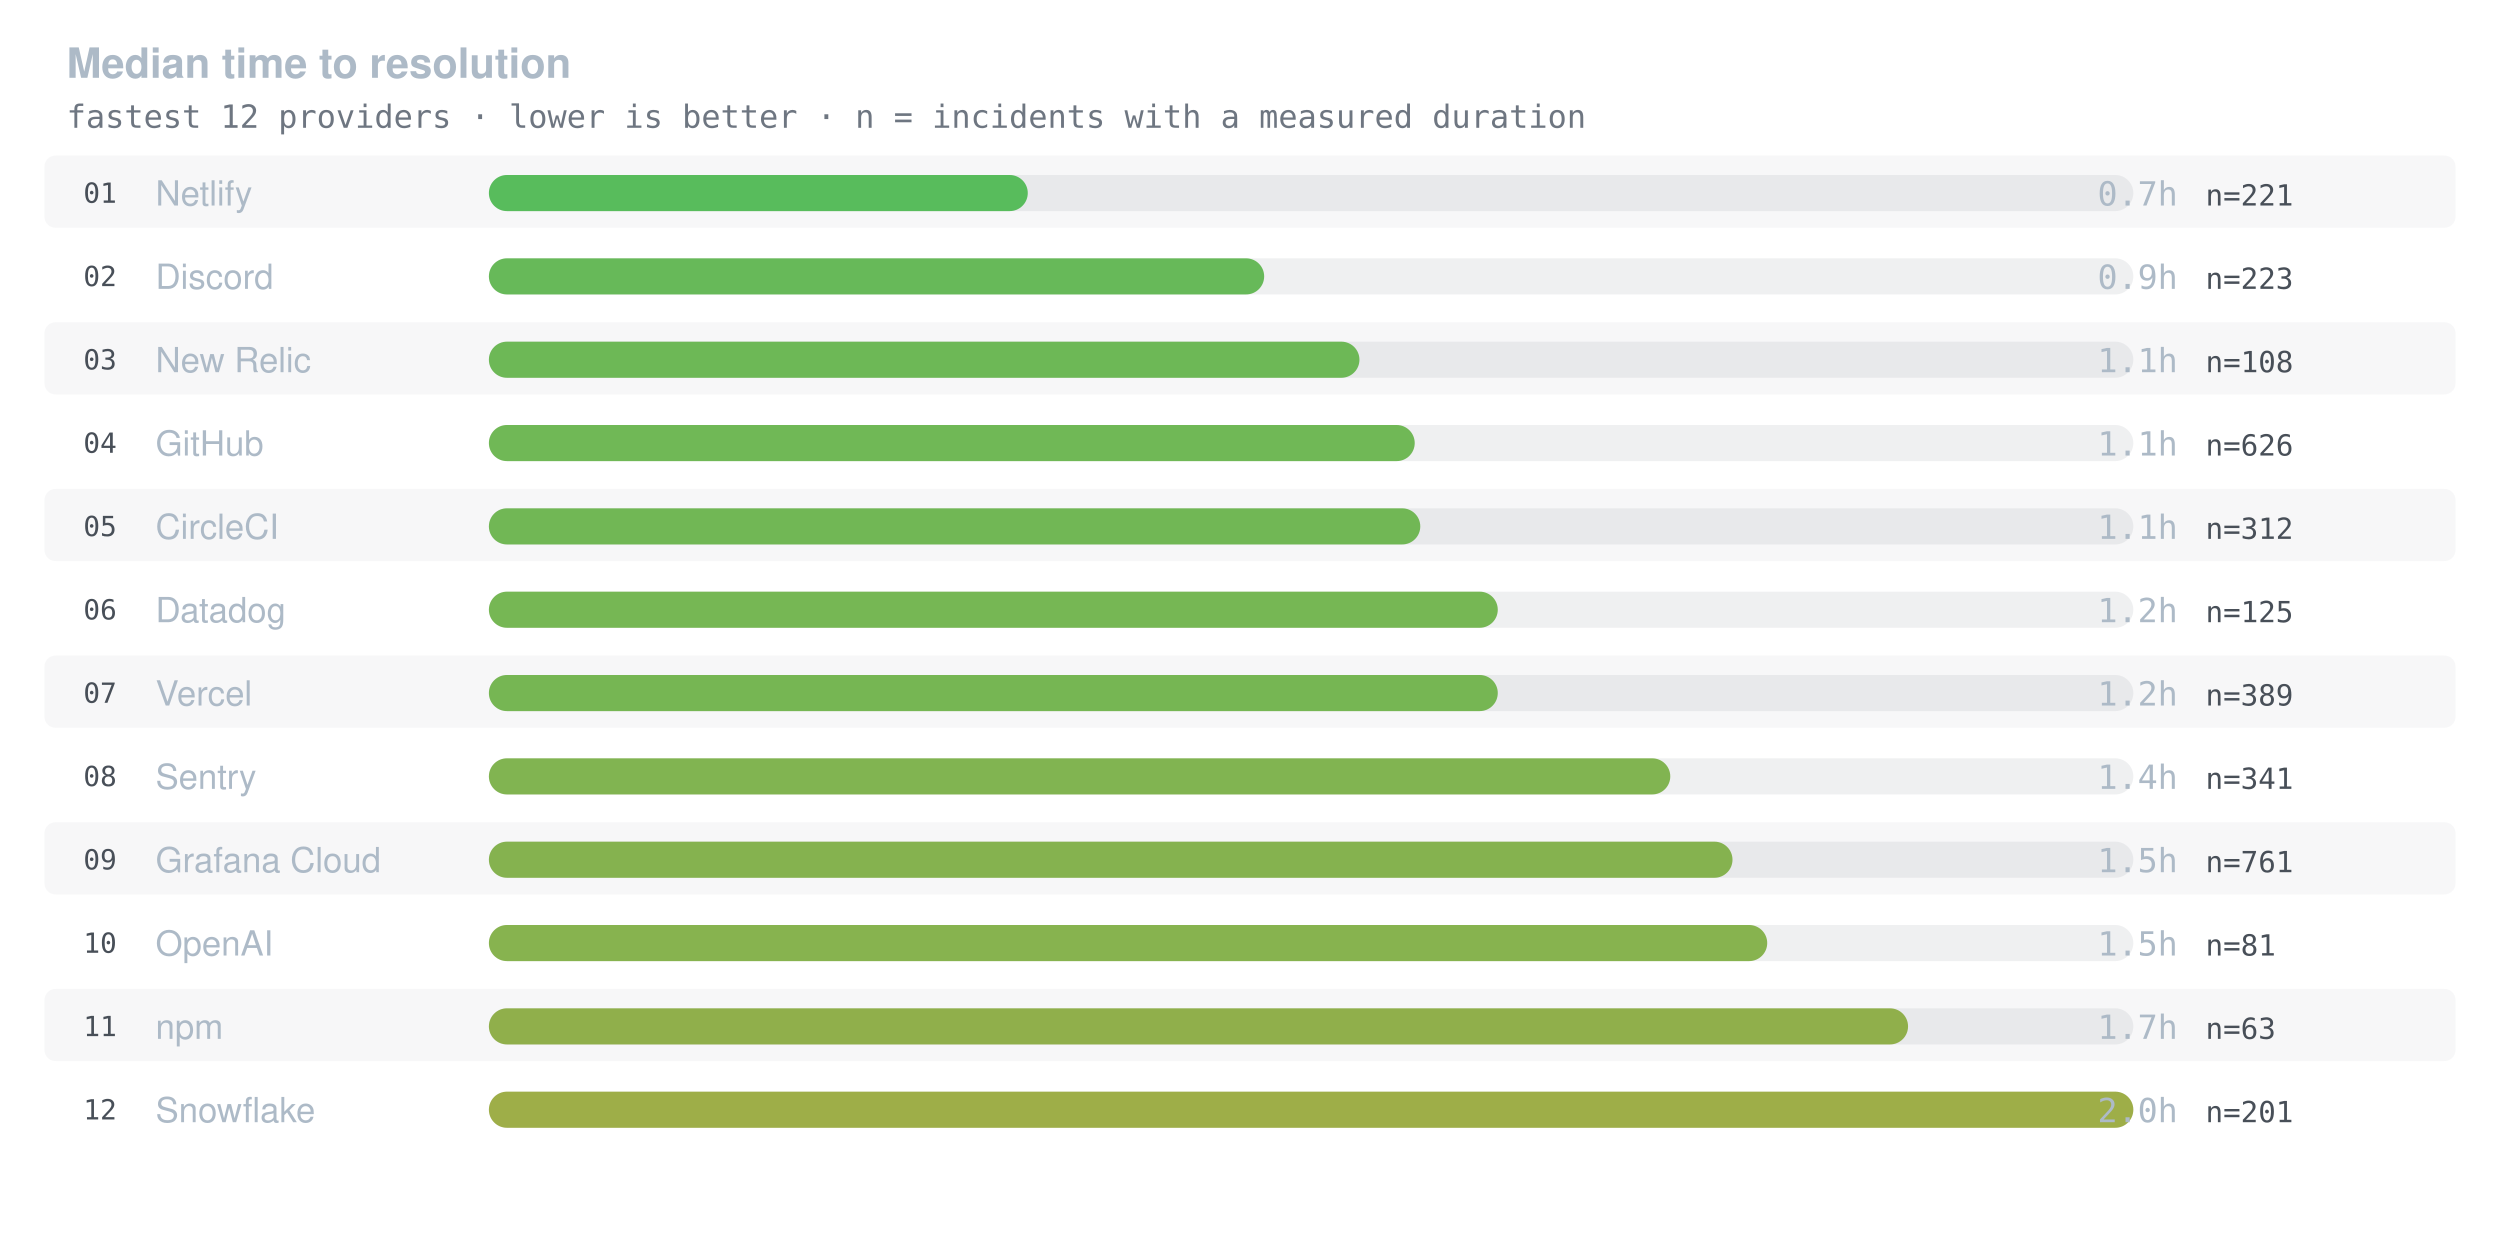
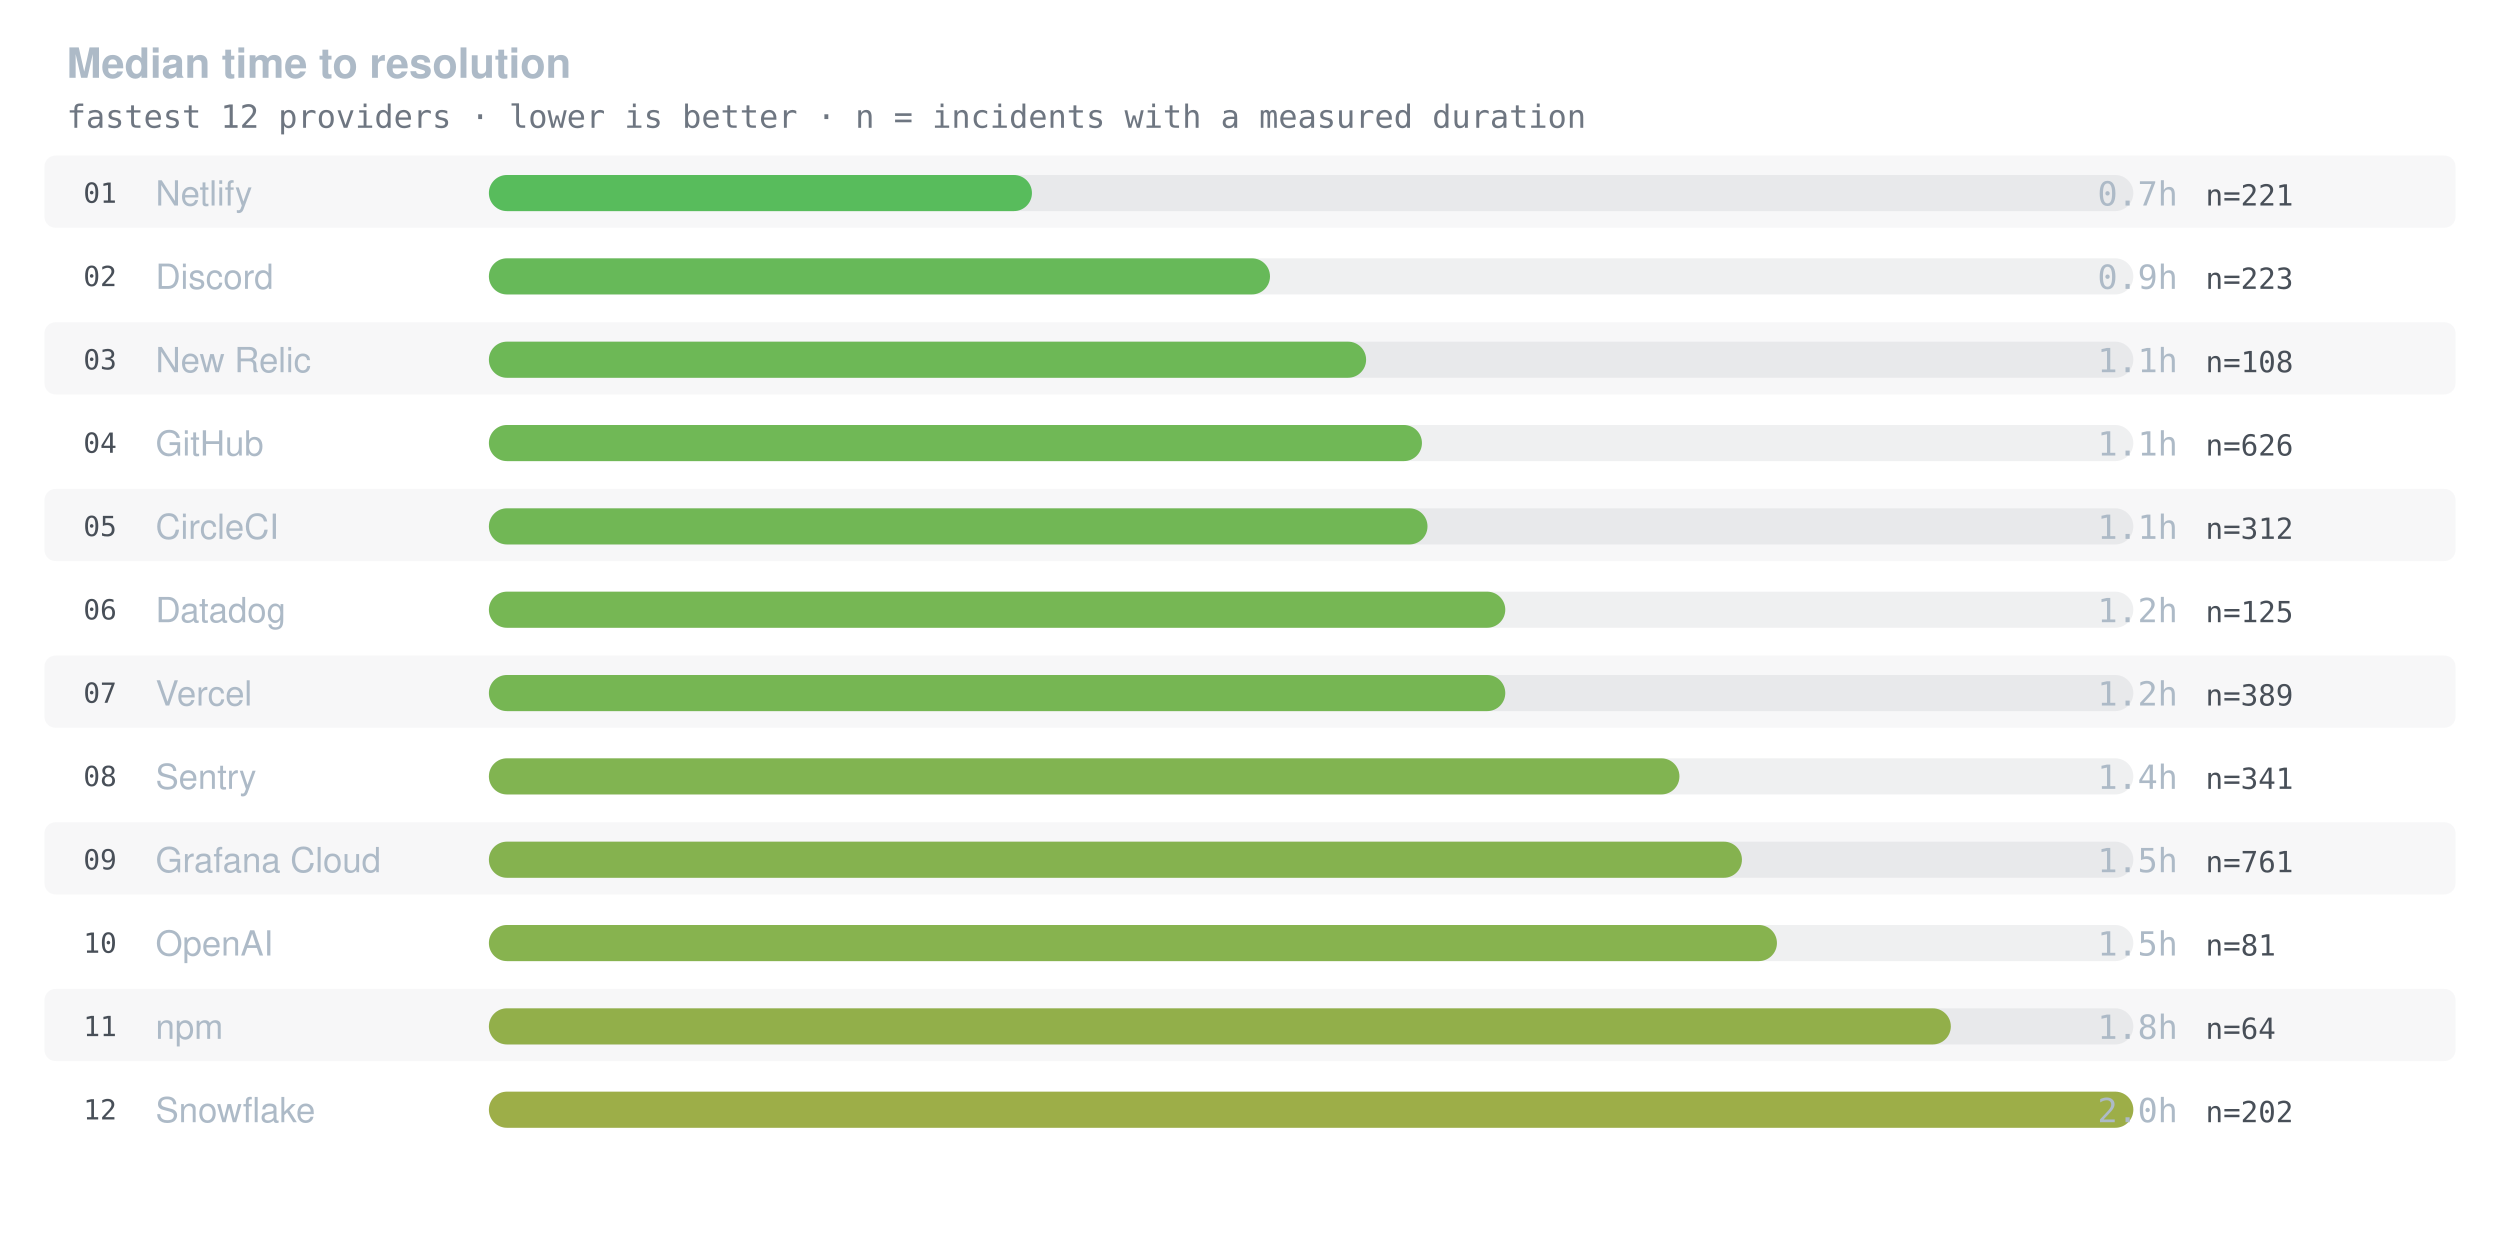
<svg xmlns="http://www.w3.org/2000/svg" viewBox="0 0 900 444" width="900" height="444" role="img">
  <text x="24" y="28" fill="#adbac7" font-size="15" font-family="-apple-system,BlinkMacSystemFont,Segoe UI,Helvetica,Arial,sans-serif" font-weight="600">Median time to resolution</text>
  <text x="24" y="46" fill="#6e7681" font-size="11.5" font-family="ui-monospace,SFMono-Regular,Menlo,Consolas,monospace">fastest 12 providers · lower is better · n = incidents with a measured duration</text>
  <rect x="16" y="56" width="868" height="26" rx="4" fill="#6e7681" opacity="0.055" />
  <text x="30" y="73" fill="#484f58" font-size="10" font-family="ui-monospace,SFMono-Regular,Menlo,Consolas,monospace">01</text>
  <text x="56" y="74" fill="#adbac7" font-size="12.5" font-family="-apple-system,BlinkMacSystemFont,Segoe UI,Helvetica,Arial,sans-serif">Netlify</text>
  <rect x="176" y="63" width="592" height="13" rx="6.5" fill="#6e7681" opacity="0.11" />
-   <rect x="176" y="63" width="194.0" height="13" rx="6.5" fill="#48b74d" opacity="0.9" />
+   <rect x="176" y="63" width="195.5" height="13" rx="6.5" fill="#48b74d" opacity="0.9" />
  <text x="784" y="74" fill="#adbac7" font-size="12" font-family="ui-monospace,SFMono-Regular,Menlo,Consolas,monospace" text-anchor="end">0.7h</text>
  <text x="794" y="74" fill="#484f58" font-size="10.5" font-family="ui-monospace,SFMono-Regular,Menlo,Consolas,monospace">n=221</text>
  <text x="30" y="103" fill="#484f58" font-size="10" font-family="ui-monospace,SFMono-Regular,Menlo,Consolas,monospace">02</text>
  <text x="56" y="104" fill="#adbac7" font-size="12.5" font-family="-apple-system,BlinkMacSystemFont,Segoe UI,Helvetica,Arial,sans-serif">Discord</text>
  <rect x="176" y="93" width="592" height="13" rx="6.5" fill="#6e7681" opacity="0.11" />
-   <rect x="176" y="93" width="279.1" height="13" rx="6.5" fill="#59b348" opacity="0.9" />
+   <rect x="176" y="93" width="281.2" height="13" rx="6.5" fill="#59b348" opacity="0.9" />
  <text x="784" y="104" fill="#adbac7" font-size="12" font-family="ui-monospace,SFMono-Regular,Menlo,Consolas,monospace" text-anchor="end">0.9h</text>
  <text x="794" y="104" fill="#484f58" font-size="10.5" font-family="ui-monospace,SFMono-Regular,Menlo,Consolas,monospace">n=223</text>
  <rect x="16" y="116" width="868" height="26" rx="4" fill="#6e7681" opacity="0.055" />
  <text x="30" y="133" fill="#484f58" font-size="10" font-family="ui-monospace,SFMono-Regular,Menlo,Consolas,monospace">03</text>
  <text x="56" y="134" fill="#adbac7" font-size="12.5" font-family="-apple-system,BlinkMacSystemFont,Segoe UI,Helvetica,Arial,sans-serif">New Relic</text>
  <rect x="176" y="123" width="592" height="13" rx="6.5" fill="#6e7681" opacity="0.11" />
-   <rect x="176" y="123" width="313.4" height="13" rx="6.5" fill="#5fb246" opacity="0.9" />
+   <rect x="176" y="123" width="315.8" height="13" rx="6.5" fill="#5fb246" opacity="0.9" />
  <text x="784" y="134" fill="#adbac7" font-size="12" font-family="ui-monospace,SFMono-Regular,Menlo,Consolas,monospace" text-anchor="end">1.1h</text>
  <text x="794" y="134" fill="#484f58" font-size="10.5" font-family="ui-monospace,SFMono-Regular,Menlo,Consolas,monospace">n=108</text>
  <text x="30" y="163" fill="#484f58" font-size="10" font-family="ui-monospace,SFMono-Regular,Menlo,Consolas,monospace">04</text>
  <text x="56" y="164" fill="#adbac7" font-size="12.5" font-family="-apple-system,BlinkMacSystemFont,Segoe UI,Helvetica,Arial,sans-serif">GitHub</text>
  <rect x="176" y="153" width="592" height="13" rx="6.5" fill="#6e7681" opacity="0.11" />
-   <rect x="176" y="153" width="333.3" height="13" rx="6.5" fill="#63b145" opacity="0.9" />
+   <rect x="176" y="153" width="335.9" height="13" rx="6.5" fill="#63b145" opacity="0.9" />
  <text x="784" y="164" fill="#adbac7" font-size="12" font-family="ui-monospace,SFMono-Regular,Menlo,Consolas,monospace" text-anchor="end">1.1h</text>
  <text x="794" y="164" fill="#484f58" font-size="10.5" font-family="ui-monospace,SFMono-Regular,Menlo,Consolas,monospace">n=626</text>
  <rect x="16" y="176" width="868" height="26" rx="4" fill="#6e7681" opacity="0.055" />
  <text x="30" y="193" fill="#484f58" font-size="10" font-family="ui-monospace,SFMono-Regular,Menlo,Consolas,monospace">05</text>
  <text x="56" y="194" fill="#adbac7" font-size="12.5" font-family="-apple-system,BlinkMacSystemFont,Segoe UI,Helvetica,Arial,sans-serif">CircleCI</text>
  <rect x="176" y="183" width="592" height="13" rx="6.5" fill="#6e7681" opacity="0.11" />
-   <rect x="176" y="183" width="335.3" height="13" rx="6.5" fill="#64b145" opacity="0.9" />
+   <rect x="176" y="183" width="337.9" height="13" rx="6.5" fill="#64b145" opacity="0.9" />
  <text x="784" y="194" fill="#adbac7" font-size="12" font-family="ui-monospace,SFMono-Regular,Menlo,Consolas,monospace" text-anchor="end">1.1h</text>
  <text x="794" y="194" fill="#484f58" font-size="10.5" font-family="ui-monospace,SFMono-Regular,Menlo,Consolas,monospace">n=312</text>
  <text x="30" y="223" fill="#484f58" font-size="10" font-family="ui-monospace,SFMono-Regular,Menlo,Consolas,monospace">06</text>
  <text x="56" y="224" fill="#adbac7" font-size="12.5" font-family="-apple-system,BlinkMacSystemFont,Segoe UI,Helvetica,Arial,sans-serif">Datadog</text>
  <rect x="176" y="213" width="592" height="13" rx="6.5" fill="#6e7681" opacity="0.11" />
-   <rect x="176" y="213" width="363.2" height="13" rx="6.5" fill="#69b043" opacity="0.9" />
+   <rect x="176" y="213" width="365.9" height="13" rx="6.5" fill="#69b043" opacity="0.9" />
  <text x="784" y="224" fill="#adbac7" font-size="12" font-family="ui-monospace,SFMono-Regular,Menlo,Consolas,monospace" text-anchor="end">1.2h</text>
  <text x="794" y="224" fill="#484f58" font-size="10.5" font-family="ui-monospace,SFMono-Regular,Menlo,Consolas,monospace">n=125</text>
  <rect x="16" y="236" width="868" height="26" rx="4" fill="#6e7681" opacity="0.055" />
  <text x="30" y="253" fill="#484f58" font-size="10" font-family="ui-monospace,SFMono-Regular,Menlo,Consolas,monospace">07</text>
  <text x="56" y="254" fill="#adbac7" font-size="12.5" font-family="-apple-system,BlinkMacSystemFont,Segoe UI,Helvetica,Arial,sans-serif">Vercel</text>
  <rect x="176" y="243" width="592" height="13" rx="6.5" fill="#6e7681" opacity="0.11" />
-   <rect x="176" y="243" width="363.2" height="13" rx="6.5" fill="#69b043" opacity="0.9" />
+   <rect x="176" y="243" width="365.9" height="13" rx="6.5" fill="#69b043" opacity="0.9" />
  <text x="784" y="254" fill="#adbac7" font-size="12" font-family="ui-monospace,SFMono-Regular,Menlo,Consolas,monospace" text-anchor="end">1.2h</text>
  <text x="794" y="254" fill="#484f58" font-size="10.5" font-family="ui-monospace,SFMono-Regular,Menlo,Consolas,monospace">n=389</text>
  <text x="30" y="283" fill="#484f58" font-size="10" font-family="ui-monospace,SFMono-Regular,Menlo,Consolas,monospace">08</text>
  <text x="56" y="284" fill="#adbac7" font-size="12.5" font-family="-apple-system,BlinkMacSystemFont,Segoe UI,Helvetica,Arial,sans-serif">Sentry</text>
  <rect x="176" y="273" width="592" height="13" rx="6.5" fill="#6e7681" opacity="0.11" />
-   <rect x="176" y="273" width="425.3" height="13" rx="6.5" fill="#75ad3f" opacity="0.9" />
+   <rect x="176" y="273" width="428.6" height="13" rx="6.5" fill="#75ad3f" opacity="0.9" />
  <text x="784" y="284" fill="#adbac7" font-size="12" font-family="ui-monospace,SFMono-Regular,Menlo,Consolas,monospace" text-anchor="end">1.4h</text>
  <text x="794" y="284" fill="#484f58" font-size="10.5" font-family="ui-monospace,SFMono-Regular,Menlo,Consolas,monospace">n=341</text>
  <rect x="16" y="296" width="868" height="26" rx="4" fill="#6e7681" opacity="0.055" />
  <text x="30" y="313" fill="#484f58" font-size="10" font-family="ui-monospace,SFMono-Regular,Menlo,Consolas,monospace">09</text>
  <text x="56" y="314" fill="#adbac7" font-size="12.5" font-family="-apple-system,BlinkMacSystemFont,Segoe UI,Helvetica,Arial,sans-serif">Grafana Cloud</text>
  <rect x="176" y="303" width="592" height="13" rx="6.5" fill="#6e7681" opacity="0.11" />
-   <rect x="176" y="303" width="447.7" height="13" rx="6.5" fill="#7aac3e" opacity="0.9" />
+   <rect x="176" y="303" width="451.1" height="13" rx="6.5" fill="#7aac3e" opacity="0.9" />
  <text x="784" y="314" fill="#adbac7" font-size="12" font-family="ui-monospace,SFMono-Regular,Menlo,Consolas,monospace" text-anchor="end">1.5h</text>
  <text x="794" y="314" fill="#484f58" font-size="10.5" font-family="ui-monospace,SFMono-Regular,Menlo,Consolas,monospace">n=761</text>
  <text x="30" y="343" fill="#484f58" font-size="10" font-family="ui-monospace,SFMono-Regular,Menlo,Consolas,monospace">10</text>
  <text x="56" y="344" fill="#adbac7" font-size="12.5" font-family="-apple-system,BlinkMacSystemFont,Segoe UI,Helvetica,Arial,sans-serif">OpenAI</text>
  <rect x="176" y="333" width="592" height="13" rx="6.5" fill="#6e7681" opacity="0.11" />
-   <rect x="176" y="333" width="460.2" height="13" rx="6.5" fill="#7cac3d" opacity="0.9" />
+   <rect x="176" y="333" width="463.7" height="13" rx="6.5" fill="#7cac3d" opacity="0.9" />
  <text x="784" y="344" fill="#adbac7" font-size="12" font-family="ui-monospace,SFMono-Regular,Menlo,Consolas,monospace" text-anchor="end">1.5h</text>
  <text x="794" y="344" fill="#484f58" font-size="10.5" font-family="ui-monospace,SFMono-Regular,Menlo,Consolas,monospace">n=81</text>
  <rect x="16" y="356" width="868" height="26" rx="4" fill="#6e7681" opacity="0.055" />
  <text x="30" y="373" fill="#484f58" font-size="10" font-family="ui-monospace,SFMono-Regular,Menlo,Consolas,monospace">11</text>
  <text x="56" y="374" fill="#adbac7" font-size="12.5" font-family="-apple-system,BlinkMacSystemFont,Segoe UI,Helvetica,Arial,sans-serif">npm</text>
  <rect x="176" y="363" width="592" height="13" rx="6.5" fill="#6e7681" opacity="0.11" />
-   <rect x="176" y="363" width="510.9" height="13" rx="6.5" fill="#86a93a" opacity="0.9" />
-   <text x="784" y="374" fill="#adbac7" font-size="12" font-family="ui-monospace,SFMono-Regular,Menlo,Consolas,monospace" text-anchor="end">1.7h</text>
-   <text x="794" y="374" fill="#484f58" font-size="10.5" font-family="ui-monospace,SFMono-Regular,Menlo,Consolas,monospace">n=63</text>
+   <rect x="176" y="363" width="526.3" height="13" rx="6.5" fill="#88a939" opacity="0.9" />
+   <text x="784" y="374" fill="#adbac7" font-size="12" font-family="ui-monospace,SFMono-Regular,Menlo,Consolas,monospace" text-anchor="end">1.8h</text>
+   <text x="794" y="374" fill="#484f58" font-size="10.5" font-family="ui-monospace,SFMono-Regular,Menlo,Consolas,monospace">n=64</text>
  <text x="30" y="403" fill="#484f58" font-size="10" font-family="ui-monospace,SFMono-Regular,Menlo,Consolas,monospace">12</text>
  <text x="56" y="404" fill="#adbac7" font-size="12.5" font-family="-apple-system,BlinkMacSystemFont,Segoe UI,Helvetica,Arial,sans-serif">Snowflake</text>
  <rect x="176" y="393" width="592" height="13" rx="6.5" fill="#6e7681" opacity="0.11" />
-   <rect x="176" y="393" width="592.0" height="13" rx="6.5" fill="#96a635" opacity="0.9" />
+   <rect x="176" y="393" width="592.0" height="13" rx="6.5" fill="#95a635" opacity="0.9" />
  <text x="784" y="404" fill="#adbac7" font-size="12" font-family="ui-monospace,SFMono-Regular,Menlo,Consolas,monospace" text-anchor="end">2.0h</text>
-   <text x="794" y="404" fill="#484f58" font-size="10.5" font-family="ui-monospace,SFMono-Regular,Menlo,Consolas,monospace">n=201</text>
+   <text x="794" y="404" fill="#484f58" font-size="10.5" font-family="ui-monospace,SFMono-Regular,Menlo,Consolas,monospace">n=202</text>
</svg>
